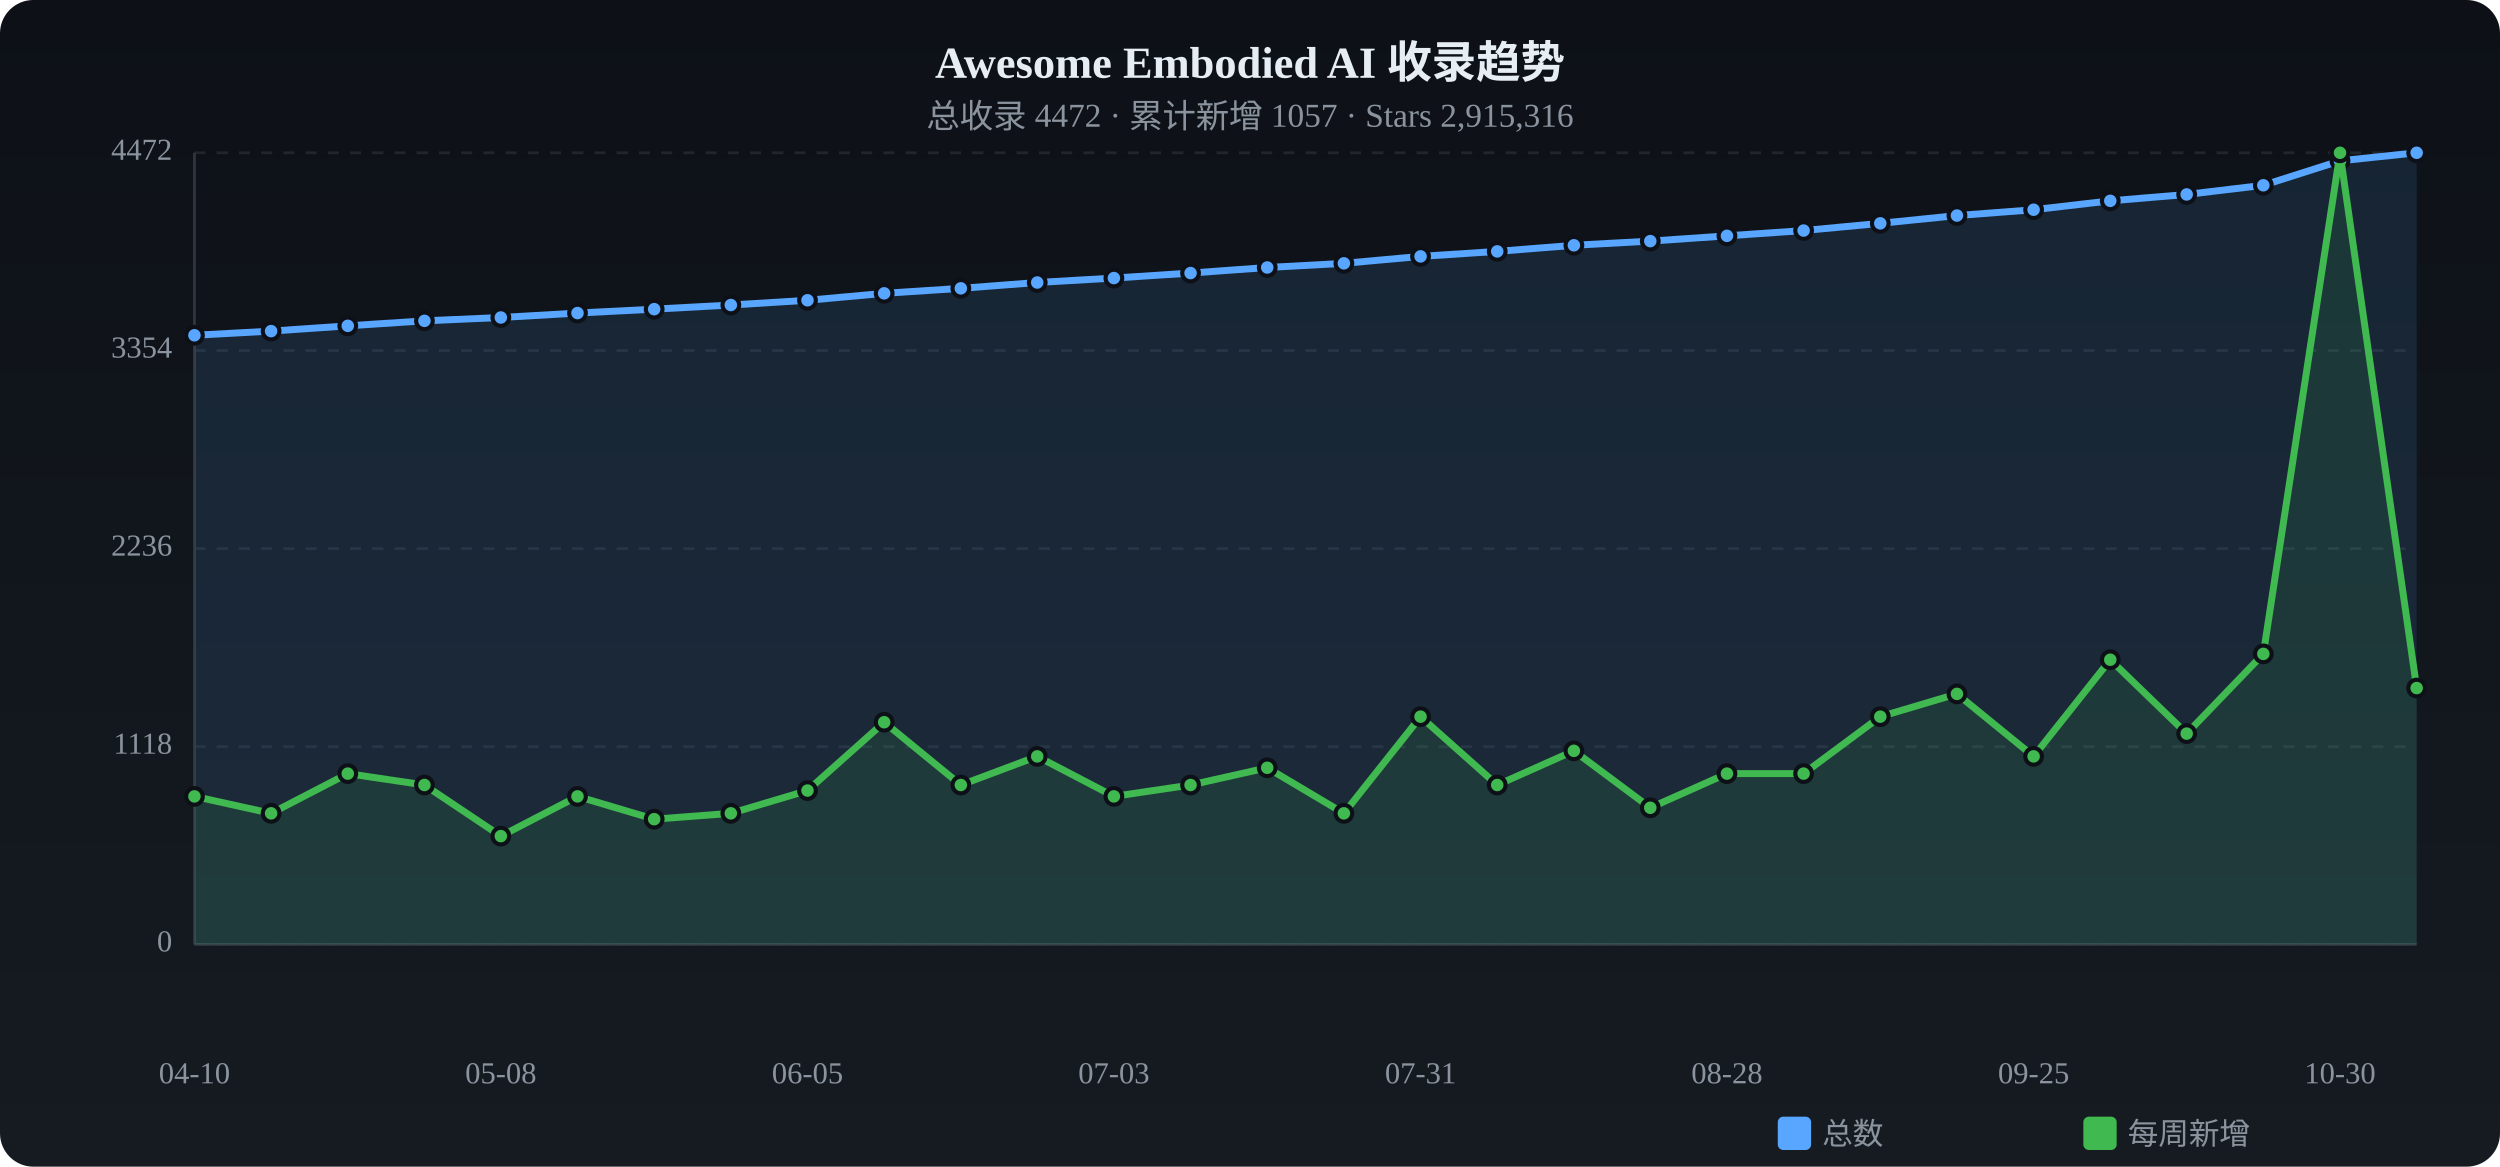
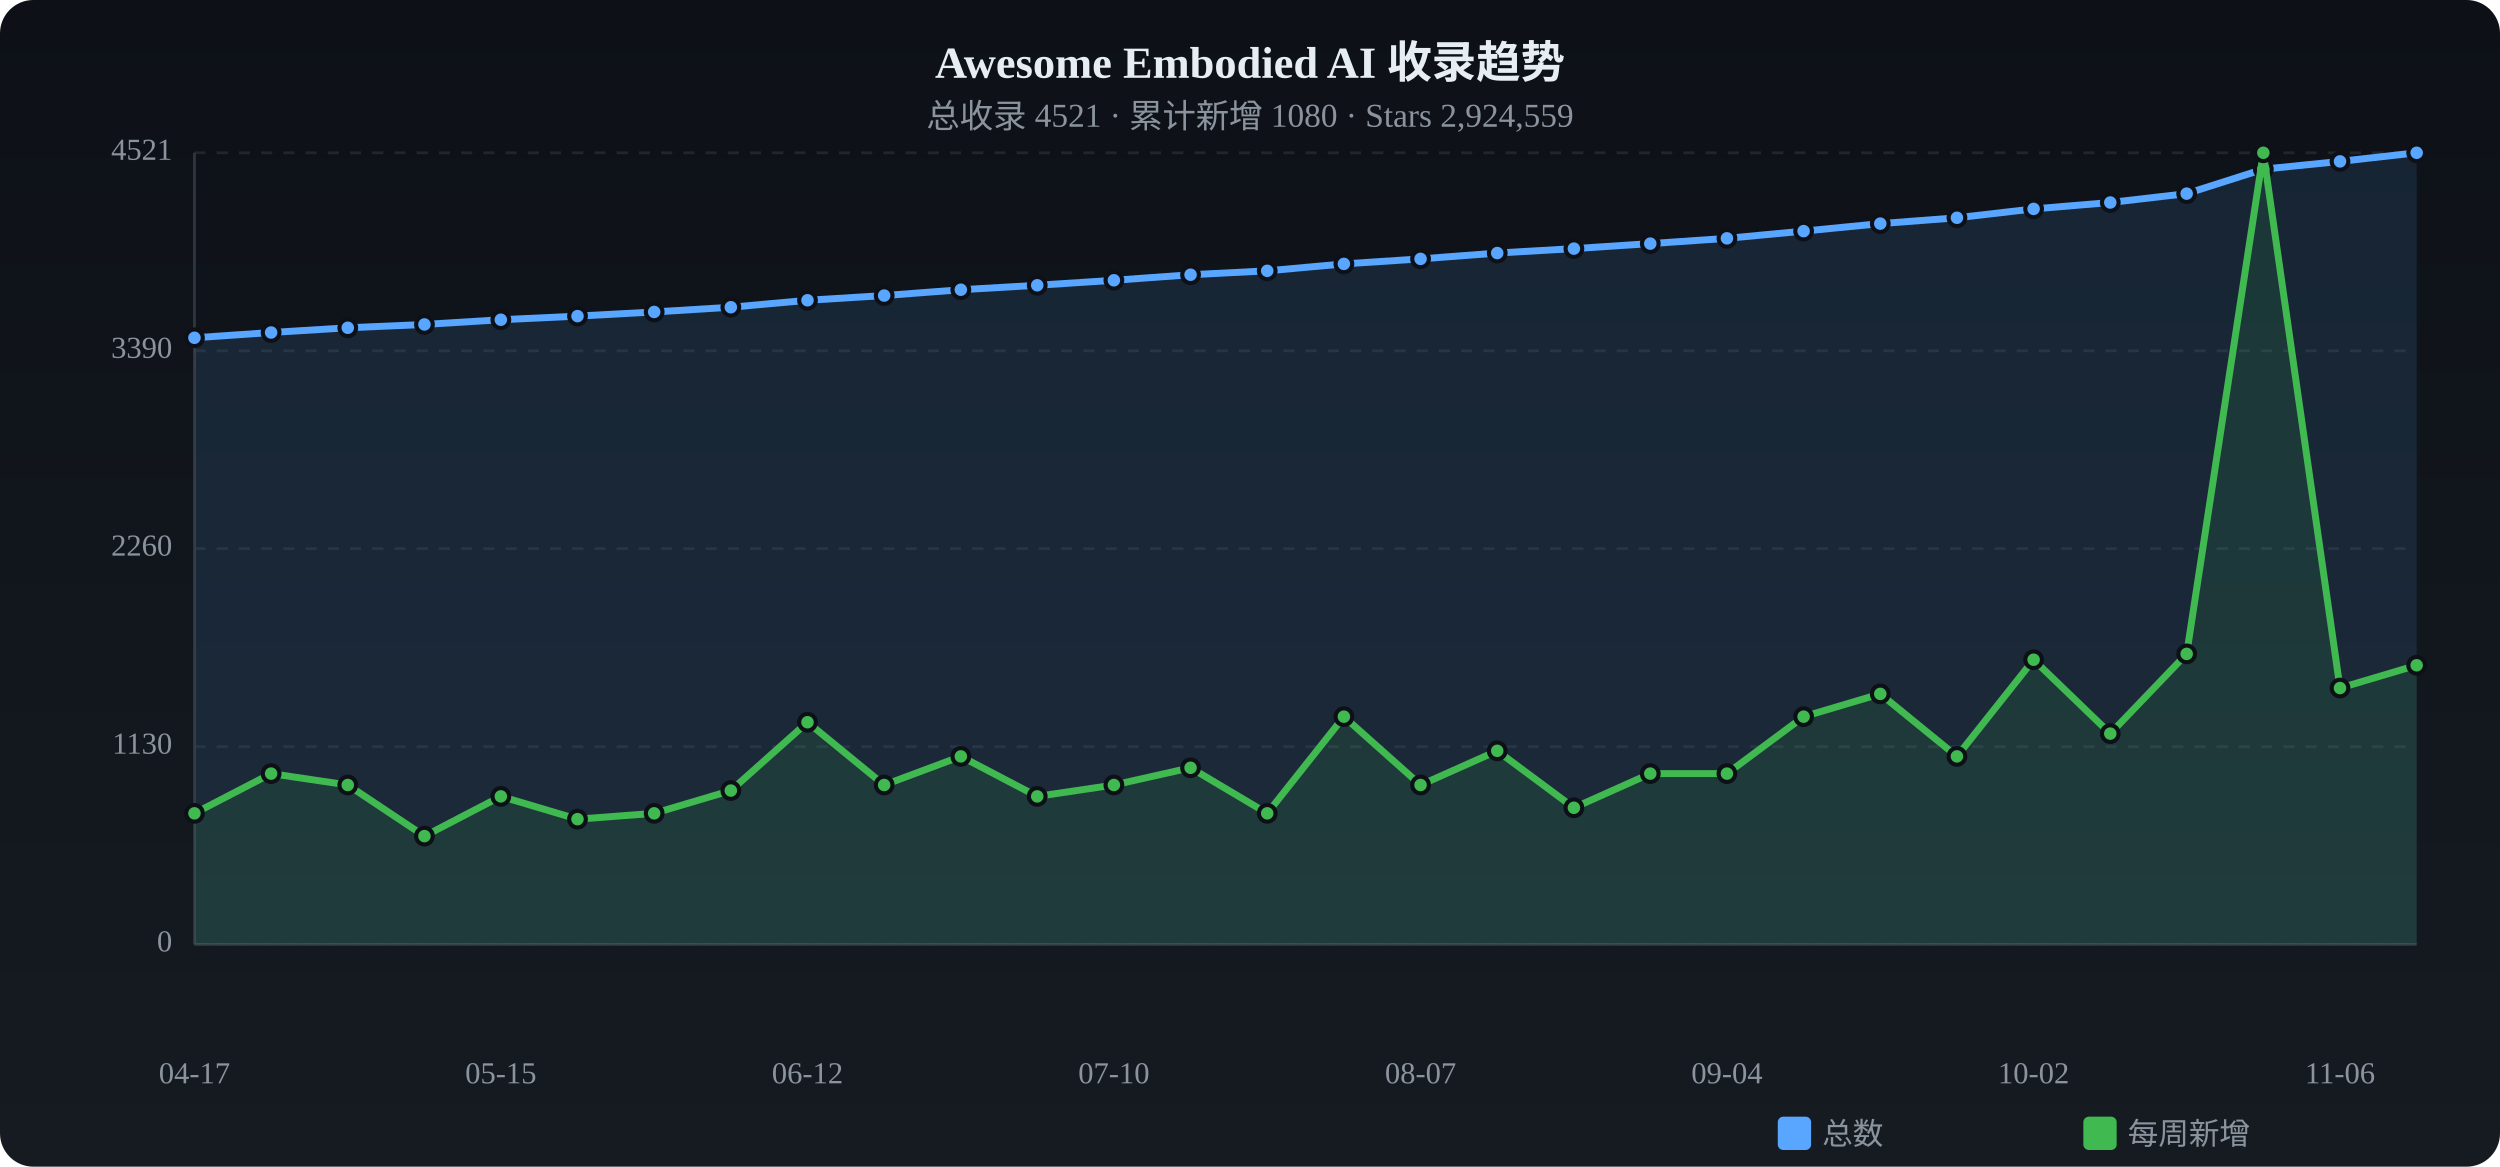
<svg xmlns="http://www.w3.org/2000/svg" viewBox="0 0 900 420" width="900" height="420">
  <defs>
    <linearGradient id="tbg" x1="0%" y1="0%" x2="0%" y2="100%">
      <stop offset="0%" stop-color="#0d1117" />
      <stop offset="100%" stop-color="#161b22" />
    </linearGradient>
  </defs>
  <rect width="900" height="420" rx="12" fill="url(#tbg)" />
  <text x="450.0" y="28" text-anchor="middle" fill="#e6edf3" font-size="16" font-weight="bold">Awesome Embodied AI 收录趋势</text>
-   <text x="450.0" y="46" text-anchor="middle" fill="#8b949e" font-size="12">总收录 4472 · 累计新增 1057 · Stars 2,915,316</text>
+   <text x="450.0" y="46" text-anchor="middle" fill="#8b949e" font-size="12">总收录 4521 · 累计新增 1080 · Stars 2,924,559</text>
  <text x="62" y="340.0" text-anchor="end" fill="#8b949e" font-size="11" dominant-baseline="middle">0</text>
  <line x1="70" y1="340.0" x2="870" y2="340.0" stroke="#21262d" stroke-dasharray="4 4" />
-   <text x="62" y="268.8" text-anchor="end" fill="#8b949e" font-size="11" dominant-baseline="middle">1118</text>
+   <text x="62" y="268.8" text-anchor="end" fill="#8b949e" font-size="11" dominant-baseline="middle">1130</text>
  <line x1="70" y1="268.8" x2="870" y2="268.8" stroke="#21262d" stroke-dasharray="4 4" />
-   <text x="62" y="197.5" text-anchor="end" fill="#8b949e" font-size="11" dominant-baseline="middle">2236</text>
+   <text x="62" y="197.5" text-anchor="end" fill="#8b949e" font-size="11" dominant-baseline="middle">2260</text>
  <line x1="70" y1="197.5" x2="870" y2="197.5" stroke="#21262d" stroke-dasharray="4 4" />
-   <text x="62" y="126.2" text-anchor="end" fill="#8b949e" font-size="11" dominant-baseline="middle">3354</text>
-   <line x1="70" y1="126.2" x2="870" y2="126.2" stroke="#21262d" stroke-dasharray="4 4" />
-   <text x="62" y="55.0" text-anchor="end" fill="#8b949e" font-size="11" dominant-baseline="middle">4472</text>
+   <text x="62" y="126.3" text-anchor="end" fill="#8b949e" font-size="11" dominant-baseline="middle">3390</text>
+   <line x1="70" y1="126.3" x2="870" y2="126.3" stroke="#21262d" stroke-dasharray="4 4" />
+   <text x="62" y="55.0" text-anchor="end" fill="#8b949e" font-size="11" dominant-baseline="middle">4521</text>
  <line x1="70" y1="55.0" x2="870" y2="55.0" stroke="#21262d" stroke-dasharray="4 4" />
  <line x1="70" y1="55" x2="70" y2="340" stroke="#30363d" />
  <line x1="70" y1="340" x2="870" y2="340" stroke="#30363d" />
-   <path d="M70.0,120.7 L97.6,119.2 L125.2,117.3 L152.8,115.5 L180.3,114.3 L207.9,112.7 L235.5,111.3 L263.1,109.8 L290.7,108.1 L318.3,105.6 L345.9,103.8 L373.4,101.7 L401.0,100.1 L428.6,98.3 L456.2,96.3 L483.8,94.8 L511.4,92.3 L539.0,90.5 L566.6,88.3 L594.1,86.8 L621.7,84.9 L649.3,83.0 L676.9,80.4 L704.5,77.6 L732.1,75.5 L759.7,72.3 L787.2,70.0 L814.8,66.7 L842.4,57.9 L870.0,55.0 L870.0,340 L70.0,340 Z" fill="#58a6ff" opacity="0.12" />
-   <polyline points="70.0,120.7 97.6,119.2 125.2,117.3 152.8,115.5 180.3,114.3 207.9,112.7 235.5,111.3 263.1,109.8 290.7,108.1 318.3,105.6 345.9,103.8 373.4,101.7 401.0,100.1 428.6,98.3 456.2,96.3 483.8,94.8 511.4,92.3 539.0,90.5 566.6,88.3 594.1,86.8 621.7,84.9 649.3,83.0 676.9,80.4 704.5,77.6 732.1,75.5 759.7,72.3 787.2,70.0 814.8,66.7 842.4,57.9 870.0,55.0" fill="none" stroke="#58a6ff" stroke-width="2.5" stroke-linecap="round" stroke-linejoin="round" />
-   <circle cx="70.0" cy="120.7" r="3" fill="#58a6ff" stroke="#0d1117" stroke-width="1.5" />
-   <circle cx="97.6" cy="119.2" r="3" fill="#58a6ff" stroke="#0d1117" stroke-width="1.5" />
-   <circle cx="125.2" cy="117.3" r="3" fill="#58a6ff" stroke="#0d1117" stroke-width="1.5" />
-   <circle cx="152.8" cy="115.5" r="3" fill="#58a6ff" stroke="#0d1117" stroke-width="1.5" />
-   <circle cx="180.3" cy="114.3" r="3" fill="#58a6ff" stroke="#0d1117" stroke-width="1.5" />
-   <circle cx="207.9" cy="112.7" r="3" fill="#58a6ff" stroke="#0d1117" stroke-width="1.5" />
-   <circle cx="235.5" cy="111.3" r="3" fill="#58a6ff" stroke="#0d1117" stroke-width="1.5" />
-   <circle cx="263.1" cy="109.8" r="3" fill="#58a6ff" stroke="#0d1117" stroke-width="1.5" />
+   <path d="M70.0,121.6 L97.6,119.7 L125.2,118.0 L152.8,116.8 L180.3,115.1 L207.9,113.8 L235.5,112.3 L263.1,110.6 L290.7,108.1 L318.3,106.4 L345.9,104.3 L373.4,102.7 L401.0,100.9 L428.6,98.9 L456.2,97.5 L483.8,95.0 L511.4,93.2 L539.0,91.1 L566.6,89.5 L594.1,87.7 L621.7,85.8 L649.3,83.2 L676.9,80.5 L704.5,78.4 L732.1,75.2 L759.7,72.9 L787.2,69.7 L814.8,60.9 L842.4,58.1 L870.0,55.0 L870.0,340 L70.0,340 Z" fill="#58a6ff" opacity="0.12" />
+   <polyline points="70.0,121.6 97.6,119.7 125.2,118.0 152.8,116.8 180.3,115.1 207.9,113.8 235.5,112.3 263.1,110.6 290.7,108.1 318.3,106.4 345.9,104.3 373.4,102.7 401.0,100.9 428.6,98.9 456.2,97.5 483.8,95.0 511.4,93.2 539.0,91.1 566.6,89.5 594.1,87.7 621.7,85.8 649.3,83.2 676.9,80.5 704.5,78.4 732.1,75.2 759.7,72.9 787.2,69.7 814.8,60.9 842.4,58.1 870.0,55.0" fill="none" stroke="#58a6ff" stroke-width="2.5" stroke-linecap="round" stroke-linejoin="round" />
+   <circle cx="70.0" cy="121.6" r="3" fill="#58a6ff" stroke="#0d1117" stroke-width="1.5" />
+   <circle cx="97.6" cy="119.7" r="3" fill="#58a6ff" stroke="#0d1117" stroke-width="1.5" />
+   <circle cx="125.2" cy="118.0" r="3" fill="#58a6ff" stroke="#0d1117" stroke-width="1.5" />
+   <circle cx="152.8" cy="116.8" r="3" fill="#58a6ff" stroke="#0d1117" stroke-width="1.5" />
+   <circle cx="180.3" cy="115.1" r="3" fill="#58a6ff" stroke="#0d1117" stroke-width="1.5" />
+   <circle cx="207.9" cy="113.8" r="3" fill="#58a6ff" stroke="#0d1117" stroke-width="1.5" />
+   <circle cx="235.5" cy="112.3" r="3" fill="#58a6ff" stroke="#0d1117" stroke-width="1.5" />
+   <circle cx="263.1" cy="110.6" r="3" fill="#58a6ff" stroke="#0d1117" stroke-width="1.5" />
  <circle cx="290.7" cy="108.1" r="3" fill="#58a6ff" stroke="#0d1117" stroke-width="1.5" />
-   <circle cx="318.3" cy="105.6" r="3" fill="#58a6ff" stroke="#0d1117" stroke-width="1.5" />
-   <circle cx="345.9" cy="103.8" r="3" fill="#58a6ff" stroke="#0d1117" stroke-width="1.5" />
-   <circle cx="373.4" cy="101.7" r="3" fill="#58a6ff" stroke="#0d1117" stroke-width="1.5" />
-   <circle cx="401.0" cy="100.1" r="3" fill="#58a6ff" stroke="#0d1117" stroke-width="1.5" />
-   <circle cx="428.6" cy="98.3" r="3" fill="#58a6ff" stroke="#0d1117" stroke-width="1.5" />
-   <circle cx="456.2" cy="96.3" r="3" fill="#58a6ff" stroke="#0d1117" stroke-width="1.5" />
-   <circle cx="483.8" cy="94.8" r="3" fill="#58a6ff" stroke="#0d1117" stroke-width="1.5" />
-   <circle cx="511.4" cy="92.3" r="3" fill="#58a6ff" stroke="#0d1117" stroke-width="1.5" />
-   <circle cx="539.0" cy="90.5" r="3" fill="#58a6ff" stroke="#0d1117" stroke-width="1.5" />
-   <circle cx="566.6" cy="88.3" r="3" fill="#58a6ff" stroke="#0d1117" stroke-width="1.5" />
-   <circle cx="594.1" cy="86.8" r="3" fill="#58a6ff" stroke="#0d1117" stroke-width="1.5" />
-   <circle cx="621.7" cy="84.9" r="3" fill="#58a6ff" stroke="#0d1117" stroke-width="1.5" />
-   <circle cx="649.3" cy="83.0" r="3" fill="#58a6ff" stroke="#0d1117" stroke-width="1.5" />
-   <circle cx="676.9" cy="80.4" r="3" fill="#58a6ff" stroke="#0d1117" stroke-width="1.5" />
-   <circle cx="704.5" cy="77.6" r="3" fill="#58a6ff" stroke="#0d1117" stroke-width="1.5" />
-   <circle cx="732.1" cy="75.5" r="3" fill="#58a6ff" stroke="#0d1117" stroke-width="1.5" />
-   <circle cx="759.7" cy="72.3" r="3" fill="#58a6ff" stroke="#0d1117" stroke-width="1.5" />
-   <circle cx="787.2" cy="70.0" r="3" fill="#58a6ff" stroke="#0d1117" stroke-width="1.5" />
-   <circle cx="814.8" cy="66.7" r="3" fill="#58a6ff" stroke="#0d1117" stroke-width="1.5" />
-   <circle cx="842.4" cy="57.9" r="3" fill="#58a6ff" stroke="#0d1117" stroke-width="1.5" />
+   <circle cx="318.3" cy="106.4" r="3" fill="#58a6ff" stroke="#0d1117" stroke-width="1.5" />
+   <circle cx="345.9" cy="104.3" r="3" fill="#58a6ff" stroke="#0d1117" stroke-width="1.5" />
+   <circle cx="373.4" cy="102.7" r="3" fill="#58a6ff" stroke="#0d1117" stroke-width="1.5" />
+   <circle cx="401.0" cy="100.9" r="3" fill="#58a6ff" stroke="#0d1117" stroke-width="1.5" />
+   <circle cx="428.6" cy="98.9" r="3" fill="#58a6ff" stroke="#0d1117" stroke-width="1.5" />
+   <circle cx="456.2" cy="97.5" r="3" fill="#58a6ff" stroke="#0d1117" stroke-width="1.5" />
+   <circle cx="483.8" cy="95.0" r="3" fill="#58a6ff" stroke="#0d1117" stroke-width="1.5" />
+   <circle cx="511.4" cy="93.2" r="3" fill="#58a6ff" stroke="#0d1117" stroke-width="1.5" />
+   <circle cx="539.0" cy="91.1" r="3" fill="#58a6ff" stroke="#0d1117" stroke-width="1.5" />
+   <circle cx="566.6" cy="89.5" r="3" fill="#58a6ff" stroke="#0d1117" stroke-width="1.5" />
+   <circle cx="594.1" cy="87.7" r="3" fill="#58a6ff" stroke="#0d1117" stroke-width="1.5" />
+   <circle cx="621.7" cy="85.8" r="3" fill="#58a6ff" stroke="#0d1117" stroke-width="1.5" />
+   <circle cx="649.3" cy="83.2" r="3" fill="#58a6ff" stroke="#0d1117" stroke-width="1.5" />
+   <circle cx="676.9" cy="80.5" r="3" fill="#58a6ff" stroke="#0d1117" stroke-width="1.5" />
+   <circle cx="704.5" cy="78.4" r="3" fill="#58a6ff" stroke="#0d1117" stroke-width="1.5" />
+   <circle cx="732.1" cy="75.2" r="3" fill="#58a6ff" stroke="#0d1117" stroke-width="1.5" />
+   <circle cx="759.7" cy="72.9" r="3" fill="#58a6ff" stroke="#0d1117" stroke-width="1.5" />
+   <circle cx="787.2" cy="69.7" r="3" fill="#58a6ff" stroke="#0d1117" stroke-width="1.5" />
+   <circle cx="814.8" cy="60.9" r="3" fill="#58a6ff" stroke="#0d1117" stroke-width="1.5" />
+   <circle cx="842.4" cy="58.1" r="3" fill="#58a6ff" stroke="#0d1117" stroke-width="1.5" />
  <circle cx="870.0" cy="55.0" r="3" fill="#58a6ff" stroke="#0d1117" stroke-width="1.5" />
-   <path d="M70.0,286.7 L97.6,292.8 L125.2,278.5 L152.8,282.6 L180.3,301.0 L207.9,286.7 L235.5,294.9 L263.1,292.8 L290.7,284.6 L318.3,260.0 L345.9,282.6 L373.4,272.3 L401.0,286.7 L428.6,282.6 L456.2,276.4 L483.8,292.8 L511.4,258.0 L539.0,282.6 L566.6,270.3 L594.1,290.8 L621.7,278.5 L649.3,278.5 L676.9,258.0 L704.5,249.8 L732.1,272.3 L759.7,237.5 L787.2,264.1 L814.8,235.4 L842.4,55.0 L870.0,247.7 L870.0,340 L70.0,340 Z" fill="#3fb950" opacity="0.12" />
-   <polyline points="70.0,286.7 97.6,292.8 125.2,278.5 152.8,282.6 180.3,301.0 207.9,286.7 235.5,294.9 263.1,292.8 290.7,284.6 318.3,260.0 345.9,282.6 373.4,272.3 401.0,286.7 428.6,282.6 456.2,276.4 483.8,292.8 511.4,258.0 539.0,282.6 566.6,270.3 594.1,290.8 621.7,278.5 649.3,278.5 676.9,258.0 704.5,249.8 732.1,272.3 759.7,237.5 787.2,264.1 814.8,235.4 842.4,55.0 870.0,247.7" fill="none" stroke="#3fb950" stroke-width="2.5" stroke-linecap="round" stroke-linejoin="round" />
-   <circle cx="70.0" cy="286.7" r="3" fill="#3fb950" stroke="#0d1117" stroke-width="1.5" />
-   <circle cx="97.6" cy="292.8" r="3" fill="#3fb950" stroke="#0d1117" stroke-width="1.5" />
-   <circle cx="125.2" cy="278.5" r="3" fill="#3fb950" stroke="#0d1117" stroke-width="1.5" />
-   <circle cx="152.8" cy="282.6" r="3" fill="#3fb950" stroke="#0d1117" stroke-width="1.5" />
-   <circle cx="180.3" cy="301.0" r="3" fill="#3fb950" stroke="#0d1117" stroke-width="1.5" />
-   <circle cx="207.9" cy="286.7" r="3" fill="#3fb950" stroke="#0d1117" stroke-width="1.5" />
-   <circle cx="235.5" cy="294.9" r="3" fill="#3fb950" stroke="#0d1117" stroke-width="1.5" />
-   <circle cx="263.1" cy="292.8" r="3" fill="#3fb950" stroke="#0d1117" stroke-width="1.5" />
-   <circle cx="290.7" cy="284.6" r="3" fill="#3fb950" stroke="#0d1117" stroke-width="1.5" />
-   <circle cx="318.3" cy="260.0" r="3" fill="#3fb950" stroke="#0d1117" stroke-width="1.5" />
-   <circle cx="345.9" cy="282.6" r="3" fill="#3fb950" stroke="#0d1117" stroke-width="1.5" />
-   <circle cx="373.4" cy="272.3" r="3" fill="#3fb950" stroke="#0d1117" stroke-width="1.5" />
-   <circle cx="401.0" cy="286.7" r="3" fill="#3fb950" stroke="#0d1117" stroke-width="1.5" />
-   <circle cx="428.6" cy="282.6" r="3" fill="#3fb950" stroke="#0d1117" stroke-width="1.5" />
-   <circle cx="456.2" cy="276.4" r="3" fill="#3fb950" stroke="#0d1117" stroke-width="1.5" />
-   <circle cx="483.8" cy="292.8" r="3" fill="#3fb950" stroke="#0d1117" stroke-width="1.5" />
-   <circle cx="511.4" cy="258.0" r="3" fill="#3fb950" stroke="#0d1117" stroke-width="1.5" />
-   <circle cx="539.0" cy="282.6" r="3" fill="#3fb950" stroke="#0d1117" stroke-width="1.5" />
-   <circle cx="566.6" cy="270.3" r="3" fill="#3fb950" stroke="#0d1117" stroke-width="1.5" />
-   <circle cx="594.1" cy="290.8" r="3" fill="#3fb950" stroke="#0d1117" stroke-width="1.5" />
+   <path d="M70.0,292.8 L97.6,278.5 L125.2,282.6 L152.8,301.0 L180.3,286.7 L207.9,294.9 L235.5,292.8 L263.1,284.6 L290.7,260.0 L318.3,282.6 L345.9,272.3 L373.4,286.7 L401.0,282.6 L428.6,276.4 L456.2,292.8 L483.8,258.0 L511.4,282.6 L539.0,270.3 L566.6,290.8 L594.1,278.5 L621.7,278.5 L649.3,258.0 L676.9,249.8 L704.5,272.3 L732.1,237.5 L759.7,264.1 L787.2,235.4 L814.8,55.0 L842.4,247.7 L870.0,239.5 L870.0,340 L70.0,340 Z" fill="#3fb950" opacity="0.12" />
+   <polyline points="70.0,292.8 97.6,278.5 125.2,282.6 152.8,301.0 180.3,286.7 207.9,294.9 235.5,292.8 263.1,284.6 290.7,260.0 318.3,282.6 345.9,272.3 373.4,286.7 401.0,282.6 428.6,276.4 456.2,292.8 483.8,258.0 511.4,282.6 539.0,270.3 566.6,290.8 594.1,278.5 621.7,278.5 649.3,258.0 676.9,249.8 704.5,272.3 732.1,237.5 759.7,264.1 787.2,235.4 814.8,55.0 842.4,247.7 870.0,239.5" fill="none" stroke="#3fb950" stroke-width="2.5" stroke-linecap="round" stroke-linejoin="round" />
+   <circle cx="70.0" cy="292.8" r="3" fill="#3fb950" stroke="#0d1117" stroke-width="1.5" />
+   <circle cx="97.6" cy="278.5" r="3" fill="#3fb950" stroke="#0d1117" stroke-width="1.5" />
+   <circle cx="125.2" cy="282.6" r="3" fill="#3fb950" stroke="#0d1117" stroke-width="1.5" />
+   <circle cx="152.8" cy="301.0" r="3" fill="#3fb950" stroke="#0d1117" stroke-width="1.5" />
+   <circle cx="180.3" cy="286.7" r="3" fill="#3fb950" stroke="#0d1117" stroke-width="1.5" />
+   <circle cx="207.9" cy="294.9" r="3" fill="#3fb950" stroke="#0d1117" stroke-width="1.5" />
+   <circle cx="235.5" cy="292.8" r="3" fill="#3fb950" stroke="#0d1117" stroke-width="1.5" />
+   <circle cx="263.1" cy="284.6" r="3" fill="#3fb950" stroke="#0d1117" stroke-width="1.5" />
+   <circle cx="290.7" cy="260.0" r="3" fill="#3fb950" stroke="#0d1117" stroke-width="1.5" />
+   <circle cx="318.3" cy="282.6" r="3" fill="#3fb950" stroke="#0d1117" stroke-width="1.5" />
+   <circle cx="345.9" cy="272.3" r="3" fill="#3fb950" stroke="#0d1117" stroke-width="1.5" />
+   <circle cx="373.4" cy="286.7" r="3" fill="#3fb950" stroke="#0d1117" stroke-width="1.5" />
+   <circle cx="401.0" cy="282.6" r="3" fill="#3fb950" stroke="#0d1117" stroke-width="1.5" />
+   <circle cx="428.6" cy="276.4" r="3" fill="#3fb950" stroke="#0d1117" stroke-width="1.5" />
+   <circle cx="456.2" cy="292.8" r="3" fill="#3fb950" stroke="#0d1117" stroke-width="1.5" />
+   <circle cx="483.8" cy="258.0" r="3" fill="#3fb950" stroke="#0d1117" stroke-width="1.5" />
+   <circle cx="511.4" cy="282.6" r="3" fill="#3fb950" stroke="#0d1117" stroke-width="1.5" />
+   <circle cx="539.0" cy="270.3" r="3" fill="#3fb950" stroke="#0d1117" stroke-width="1.5" />
+   <circle cx="566.6" cy="290.8" r="3" fill="#3fb950" stroke="#0d1117" stroke-width="1.5" />
+   <circle cx="594.1" cy="278.5" r="3" fill="#3fb950" stroke="#0d1117" stroke-width="1.5" />
  <circle cx="621.7" cy="278.5" r="3" fill="#3fb950" stroke="#0d1117" stroke-width="1.5" />
-   <circle cx="649.3" cy="278.5" r="3" fill="#3fb950" stroke="#0d1117" stroke-width="1.5" />
-   <circle cx="676.9" cy="258.0" r="3" fill="#3fb950" stroke="#0d1117" stroke-width="1.5" />
-   <circle cx="704.5" cy="249.8" r="3" fill="#3fb950" stroke="#0d1117" stroke-width="1.5" />
-   <circle cx="732.1" cy="272.3" r="3" fill="#3fb950" stroke="#0d1117" stroke-width="1.5" />
-   <circle cx="759.7" cy="237.5" r="3" fill="#3fb950" stroke="#0d1117" stroke-width="1.5" />
-   <circle cx="787.2" cy="264.1" r="3" fill="#3fb950" stroke="#0d1117" stroke-width="1.5" />
-   <circle cx="814.8" cy="235.4" r="3" fill="#3fb950" stroke="#0d1117" stroke-width="1.5" />
-   <circle cx="842.4" cy="55.0" r="3" fill="#3fb950" stroke="#0d1117" stroke-width="1.5" />
-   <circle cx="870.0" cy="247.7" r="3" fill="#3fb950" stroke="#0d1117" stroke-width="1.5" />
-   <text x="70.0" y="390" text-anchor="middle" fill="#8b949e" font-size="11">04-10</text>
-   <text x="180.3" y="390" text-anchor="middle" fill="#8b949e" font-size="11">05-08</text>
-   <text x="290.7" y="390" text-anchor="middle" fill="#8b949e" font-size="11">06-05</text>
-   <text x="401.0" y="390" text-anchor="middle" fill="#8b949e" font-size="11">07-03</text>
-   <text x="511.4" y="390" text-anchor="middle" fill="#8b949e" font-size="11">07-31</text>
-   <text x="621.7" y="390" text-anchor="middle" fill="#8b949e" font-size="11">08-28</text>
-   <text x="732.1" y="390" text-anchor="middle" fill="#8b949e" font-size="11">09-25</text>
-   <text x="842.4" y="390" text-anchor="middle" fill="#8b949e" font-size="11">10-30</text>
+   <circle cx="649.3" cy="258.0" r="3" fill="#3fb950" stroke="#0d1117" stroke-width="1.5" />
+   <circle cx="676.9" cy="249.8" r="3" fill="#3fb950" stroke="#0d1117" stroke-width="1.5" />
+   <circle cx="704.5" cy="272.3" r="3" fill="#3fb950" stroke="#0d1117" stroke-width="1.5" />
+   <circle cx="732.1" cy="237.5" r="3" fill="#3fb950" stroke="#0d1117" stroke-width="1.5" />
+   <circle cx="759.7" cy="264.1" r="3" fill="#3fb950" stroke="#0d1117" stroke-width="1.5" />
+   <circle cx="787.2" cy="235.4" r="3" fill="#3fb950" stroke="#0d1117" stroke-width="1.5" />
+   <circle cx="814.8" cy="55.0" r="3" fill="#3fb950" stroke="#0d1117" stroke-width="1.5" />
+   <circle cx="842.4" cy="247.7" r="3" fill="#3fb950" stroke="#0d1117" stroke-width="1.5" />
+   <circle cx="870.0" cy="239.5" r="3" fill="#3fb950" stroke="#0d1117" stroke-width="1.5" />
+   <text x="70.0" y="390" text-anchor="middle" fill="#8b949e" font-size="11">04-17</text>
+   <text x="180.3" y="390" text-anchor="middle" fill="#8b949e" font-size="11">05-15</text>
+   <text x="290.7" y="390" text-anchor="middle" fill="#8b949e" font-size="11">06-12</text>
+   <text x="401.0" y="390" text-anchor="middle" fill="#8b949e" font-size="11">07-10</text>
+   <text x="511.4" y="390" text-anchor="middle" fill="#8b949e" font-size="11">08-07</text>
+   <text x="621.7" y="390" text-anchor="middle" fill="#8b949e" font-size="11">09-04</text>
+   <text x="732.1" y="390" text-anchor="middle" fill="#8b949e" font-size="11">10-02</text>
+   <text x="842.4" y="390" text-anchor="middle" fill="#8b949e" font-size="11">11-06</text>
  <rect x="640" y="402" width="12" height="12" rx="2" fill="#58a6ff" />
  <text x="656" y="412" fill="#8b949e" font-size="11">总数</text>
  <rect x="750" y="402" width="12" height="12" rx="2" fill="#3fb950" />
  <text x="766" y="412" fill="#8b949e" font-size="11">每周新增</text>
</svg>
